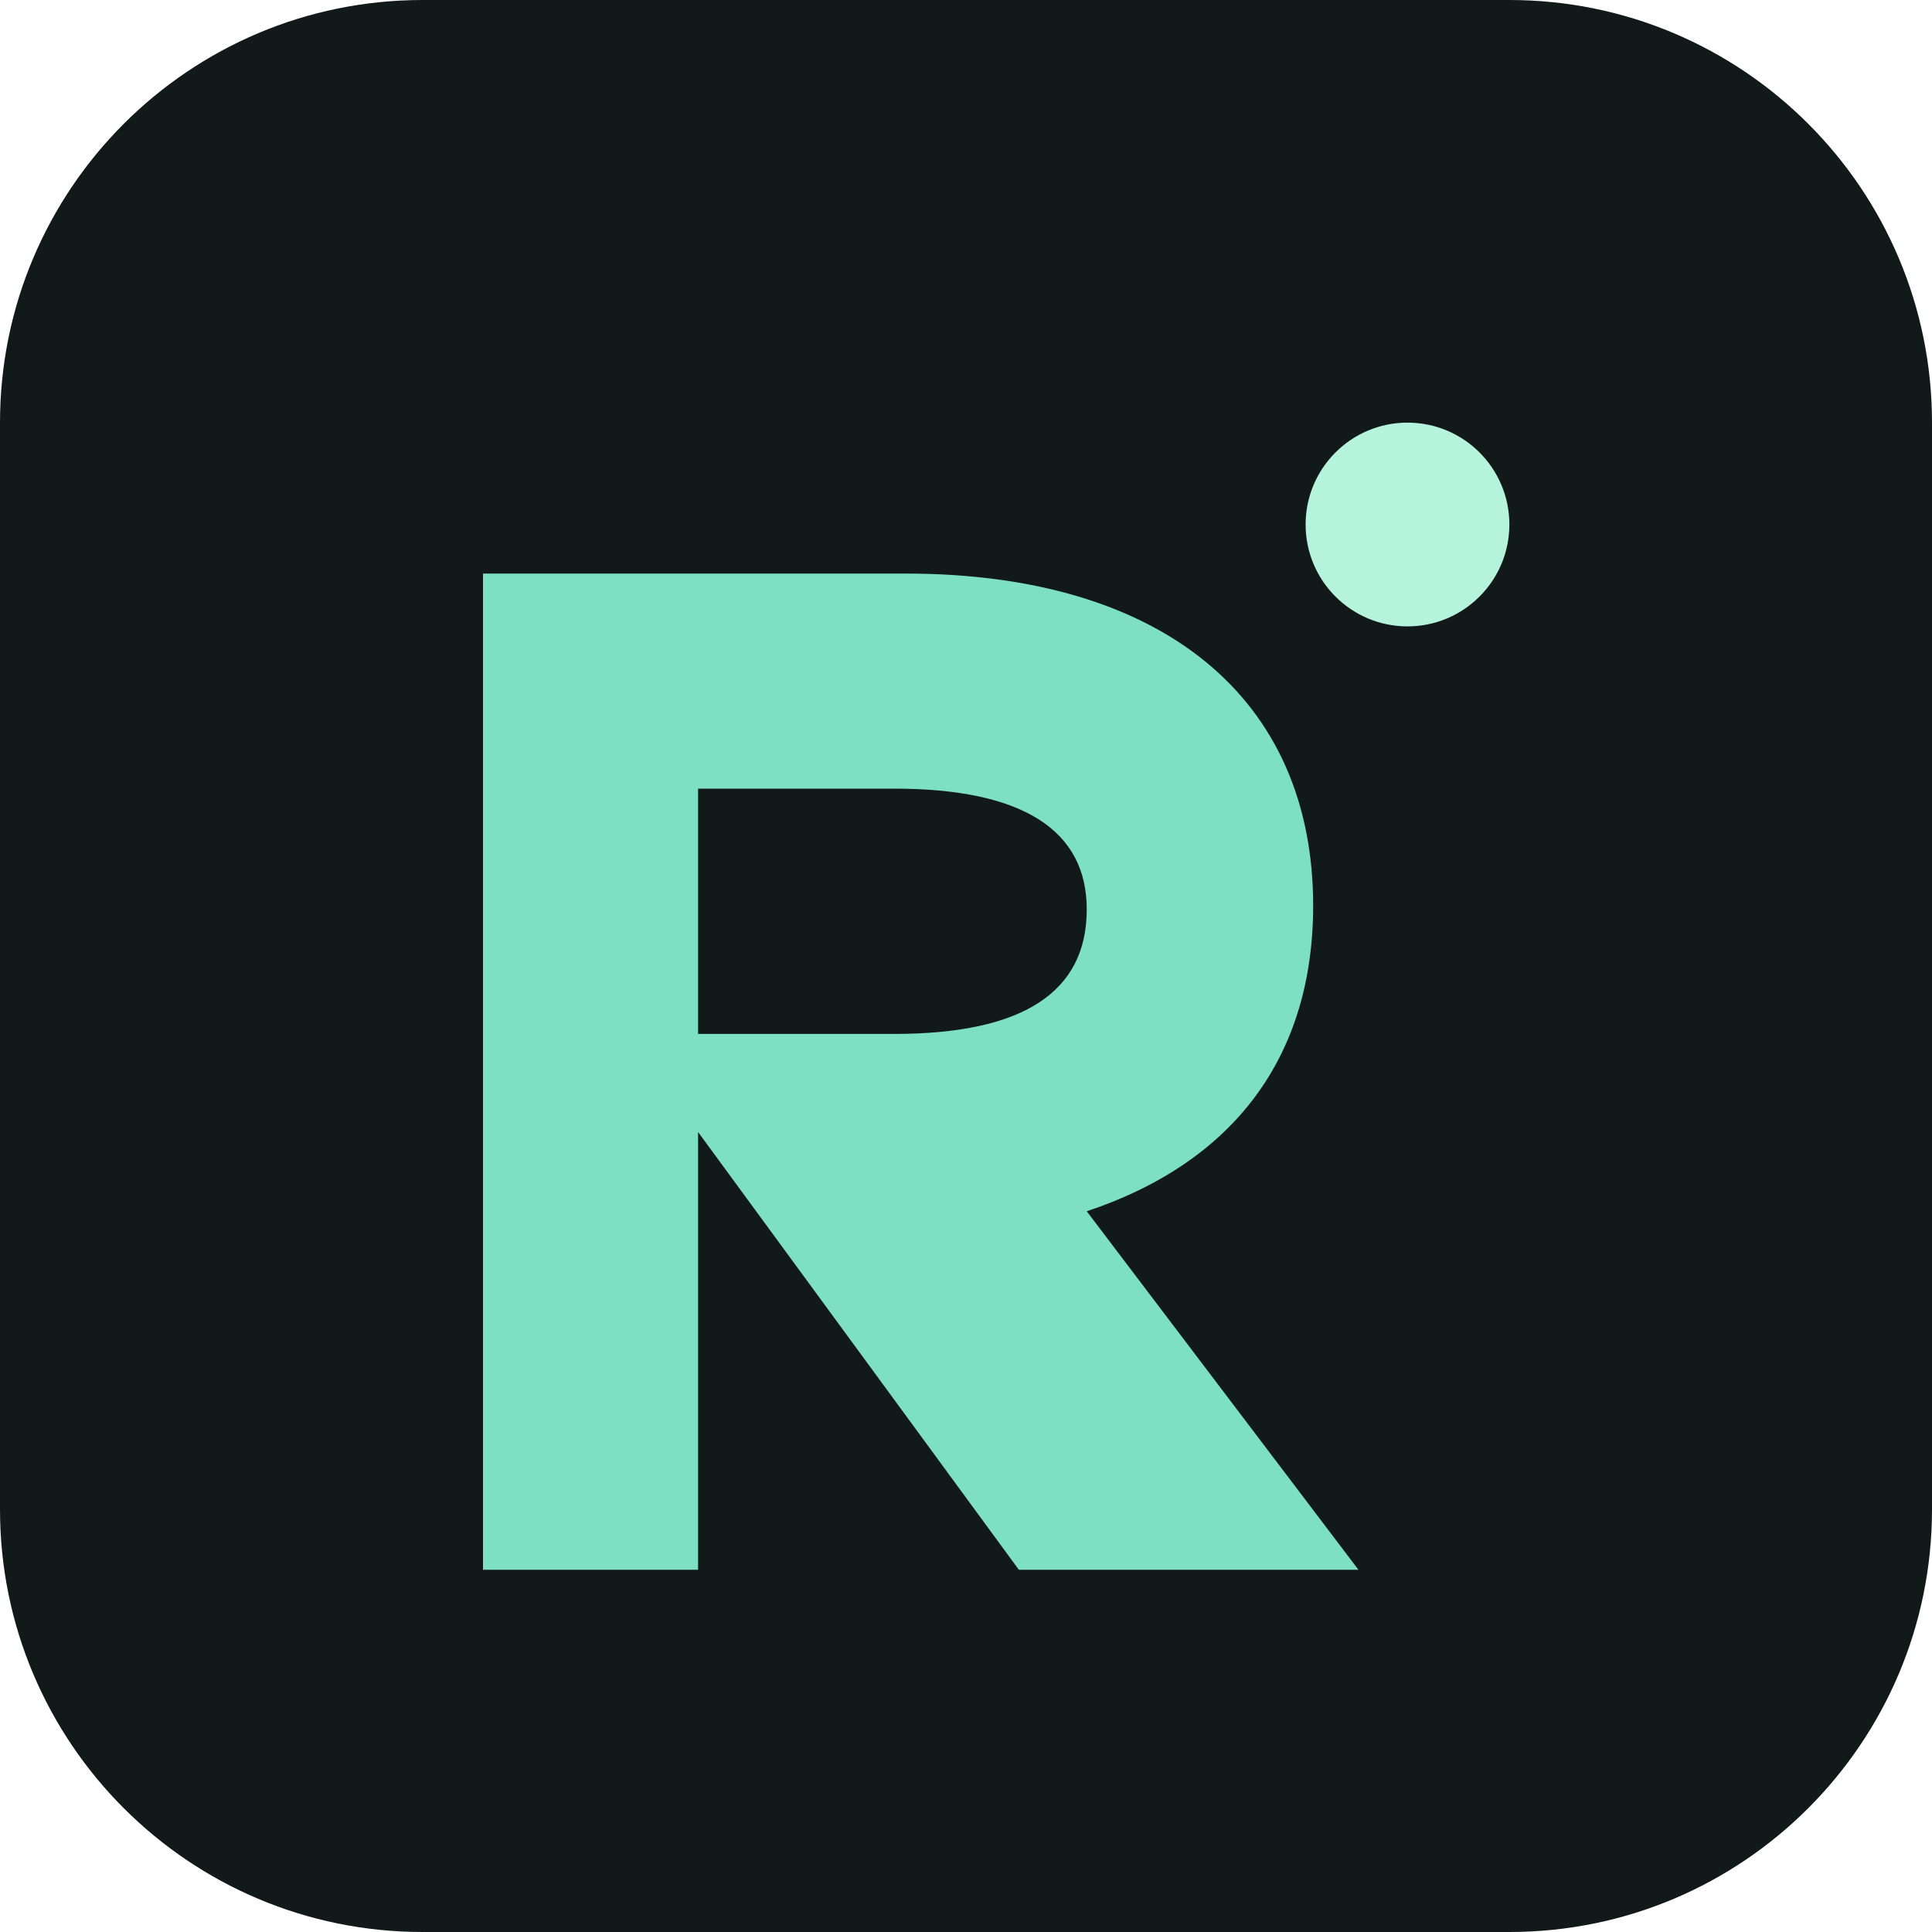
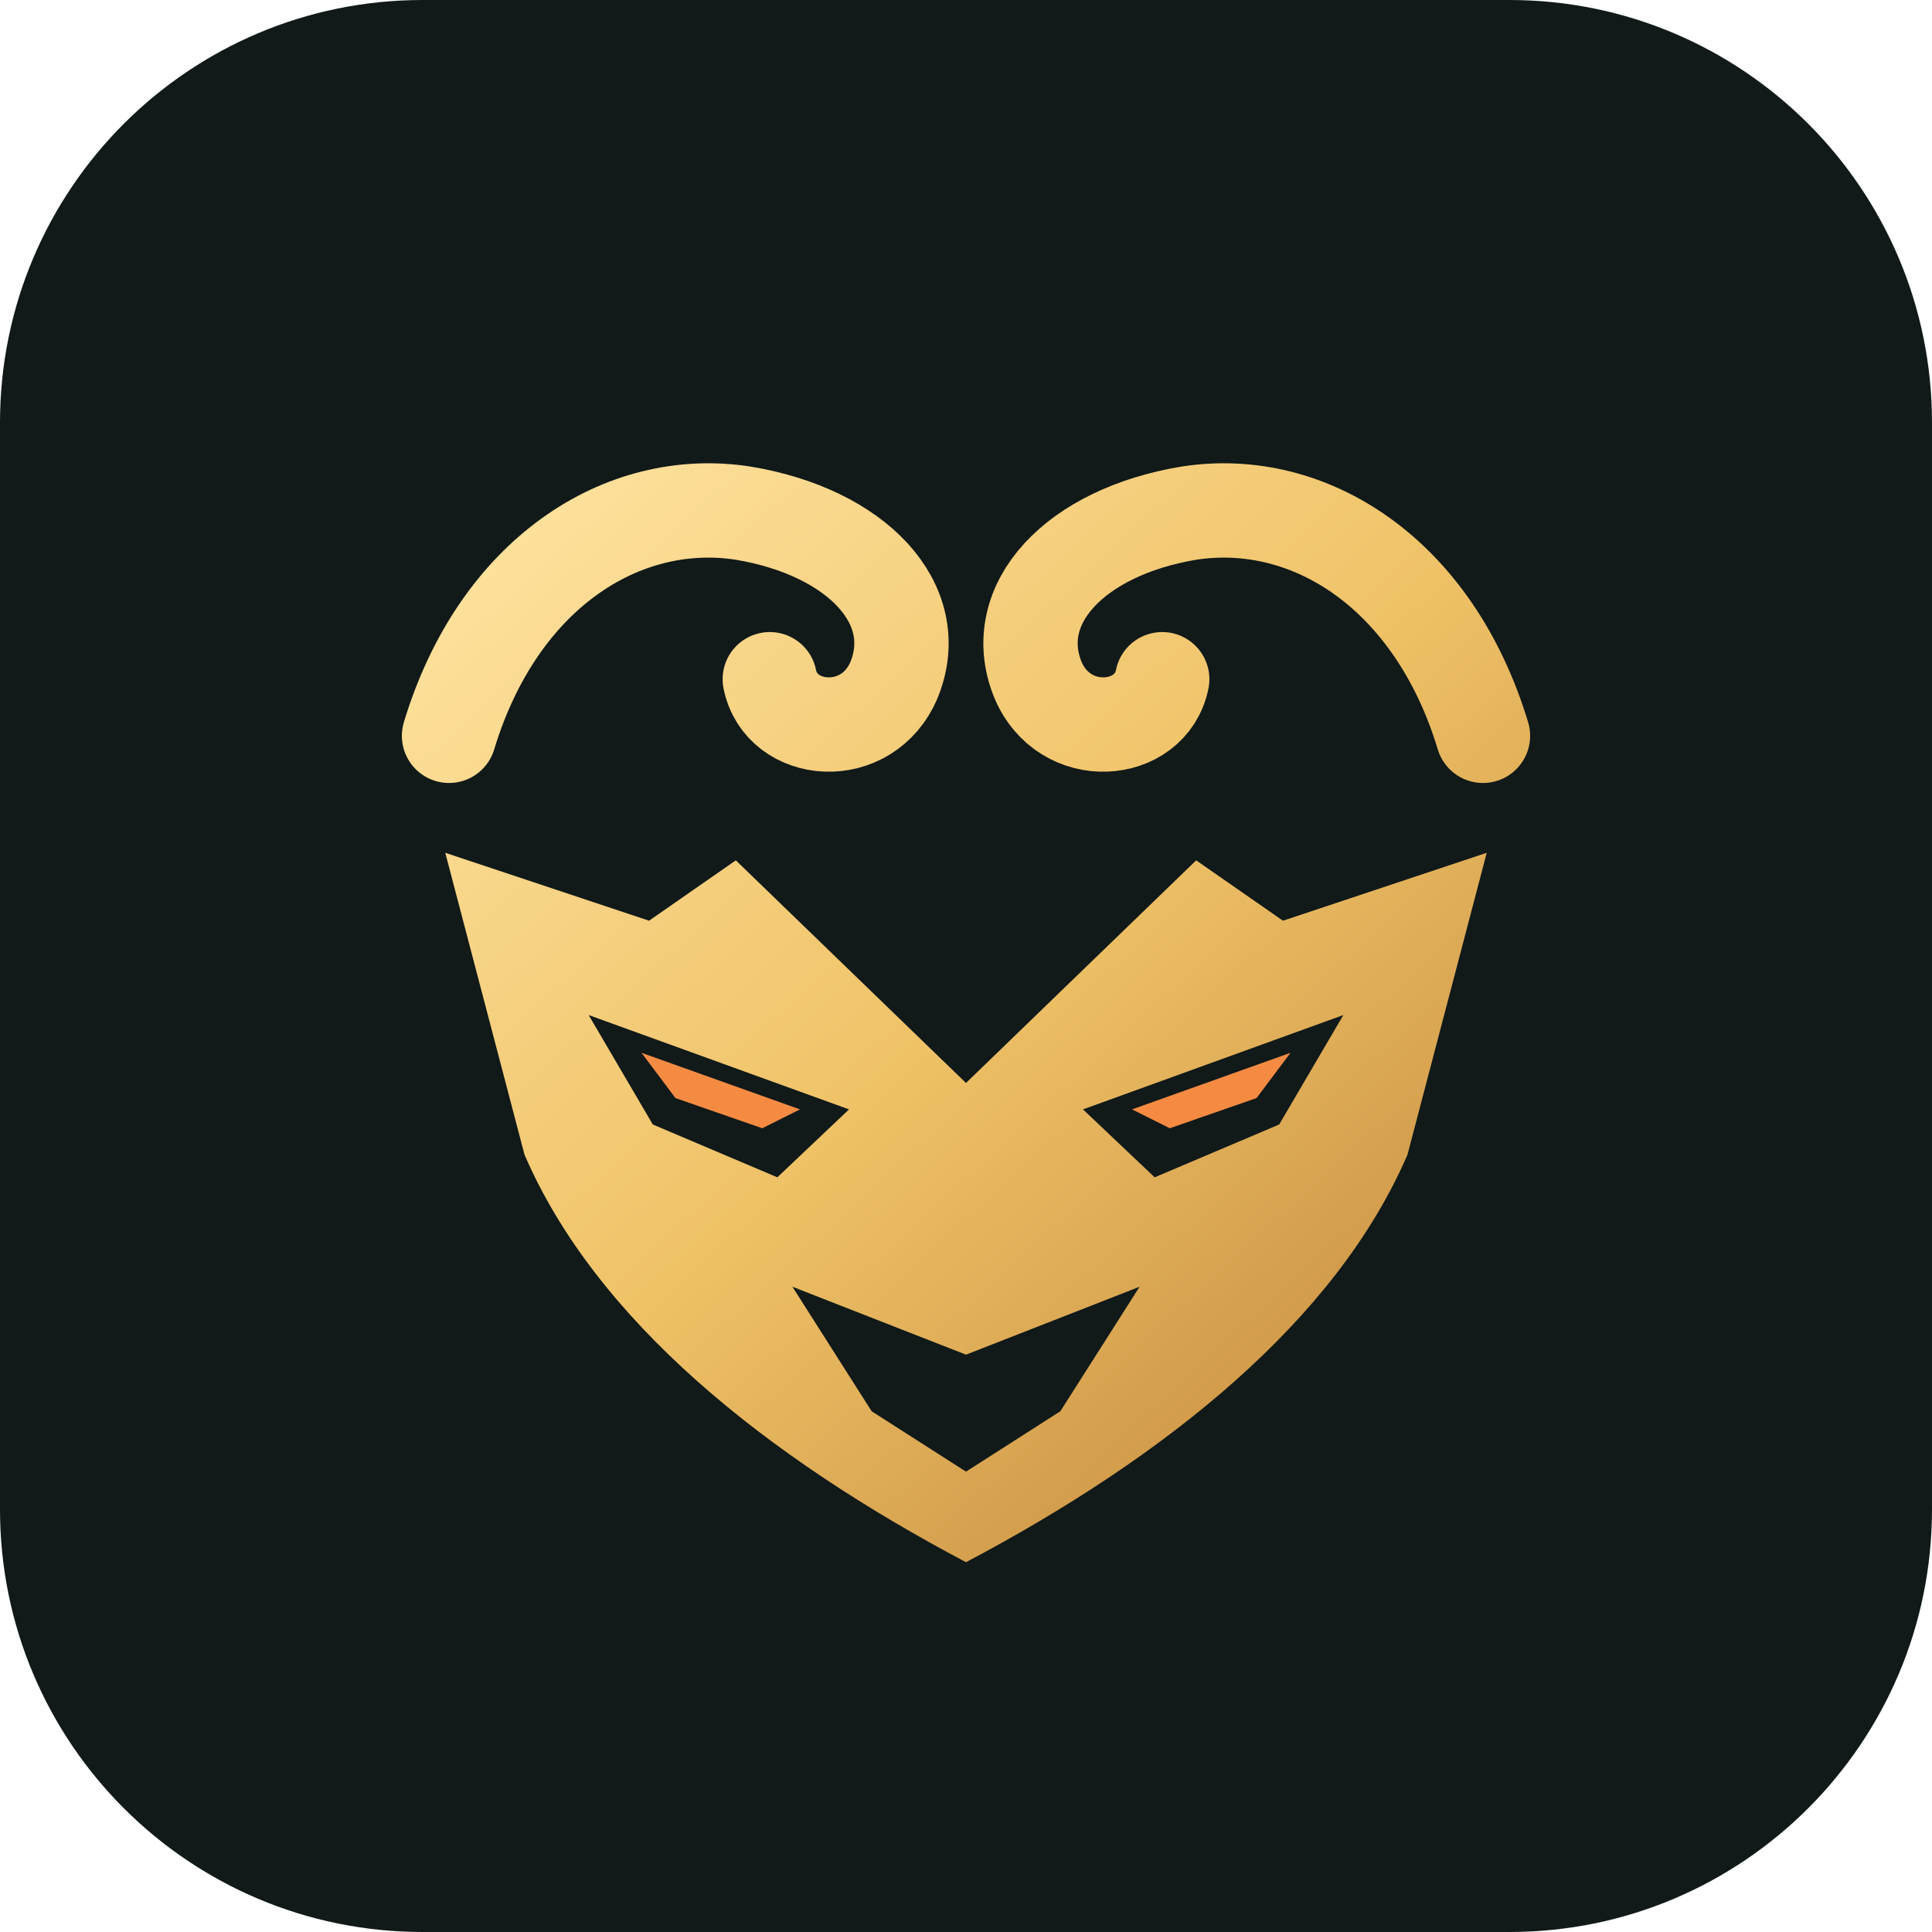
<svg xmlns="http://www.w3.org/2000/svg" width="512" height="512" viewBox="0 0 512 512">
+   <defs>
+     <linearGradient id="gold" x1="128" y1="130" x2="372" y2="396" gradientUnits="userSpaceOnUse">
+       <stop stop-color="#FFE3A0" />
+       <stop offset=".52" stop-color="#EFC267" />
+       <stop offset="1" stop-color="#C68C3F" />
+     </linearGradient>
+   </defs>
  <rect width="512" height="512" rx="112" fill="#111919" />
-   <path d="M128 152h112c68 0 108 33 108 88 0 40-21 68-60 81l72 95h-90l-85-116v116h-57zm57 57v65h52c34 0 51-11 51-33 0-21-17-32-51-32z" fill="#7ee0c3" />
-   <circle cx="373" cy="139" r="27" fill="#b5f3dc" />
+   <path d="M119 195C132 152 165 131 197 136C227 141 245 160 237 180C230 197 207 195 204 180M393 195C380 152 347 131 315 136C285 141 267 160 275 180C282 197 305 195 308 180" fill="none" stroke="url(#gold)" stroke-width="25" stroke-linecap="round" />
+   <path d="M118 226L172 244L195 228L256 287L317 228L340 244L394 226L373 306C354 350 309 386 256 414C203 386 158 350 139 306Z" fill="url(#gold)" />
+   <path d="M156 269L225 294L206 312L173 298ZM356 269L287 294L306 312L339 298Z" fill="#111919" />
+   <path d="M170 279L212 294L202 299L179 291ZM342 279L300 294L310 299L333 291Z" fill="#F58B43" />
+   <path d="M210 341L256 359L302 341L281 374L256 390L231 374Z" fill="#111919" />
</svg>
